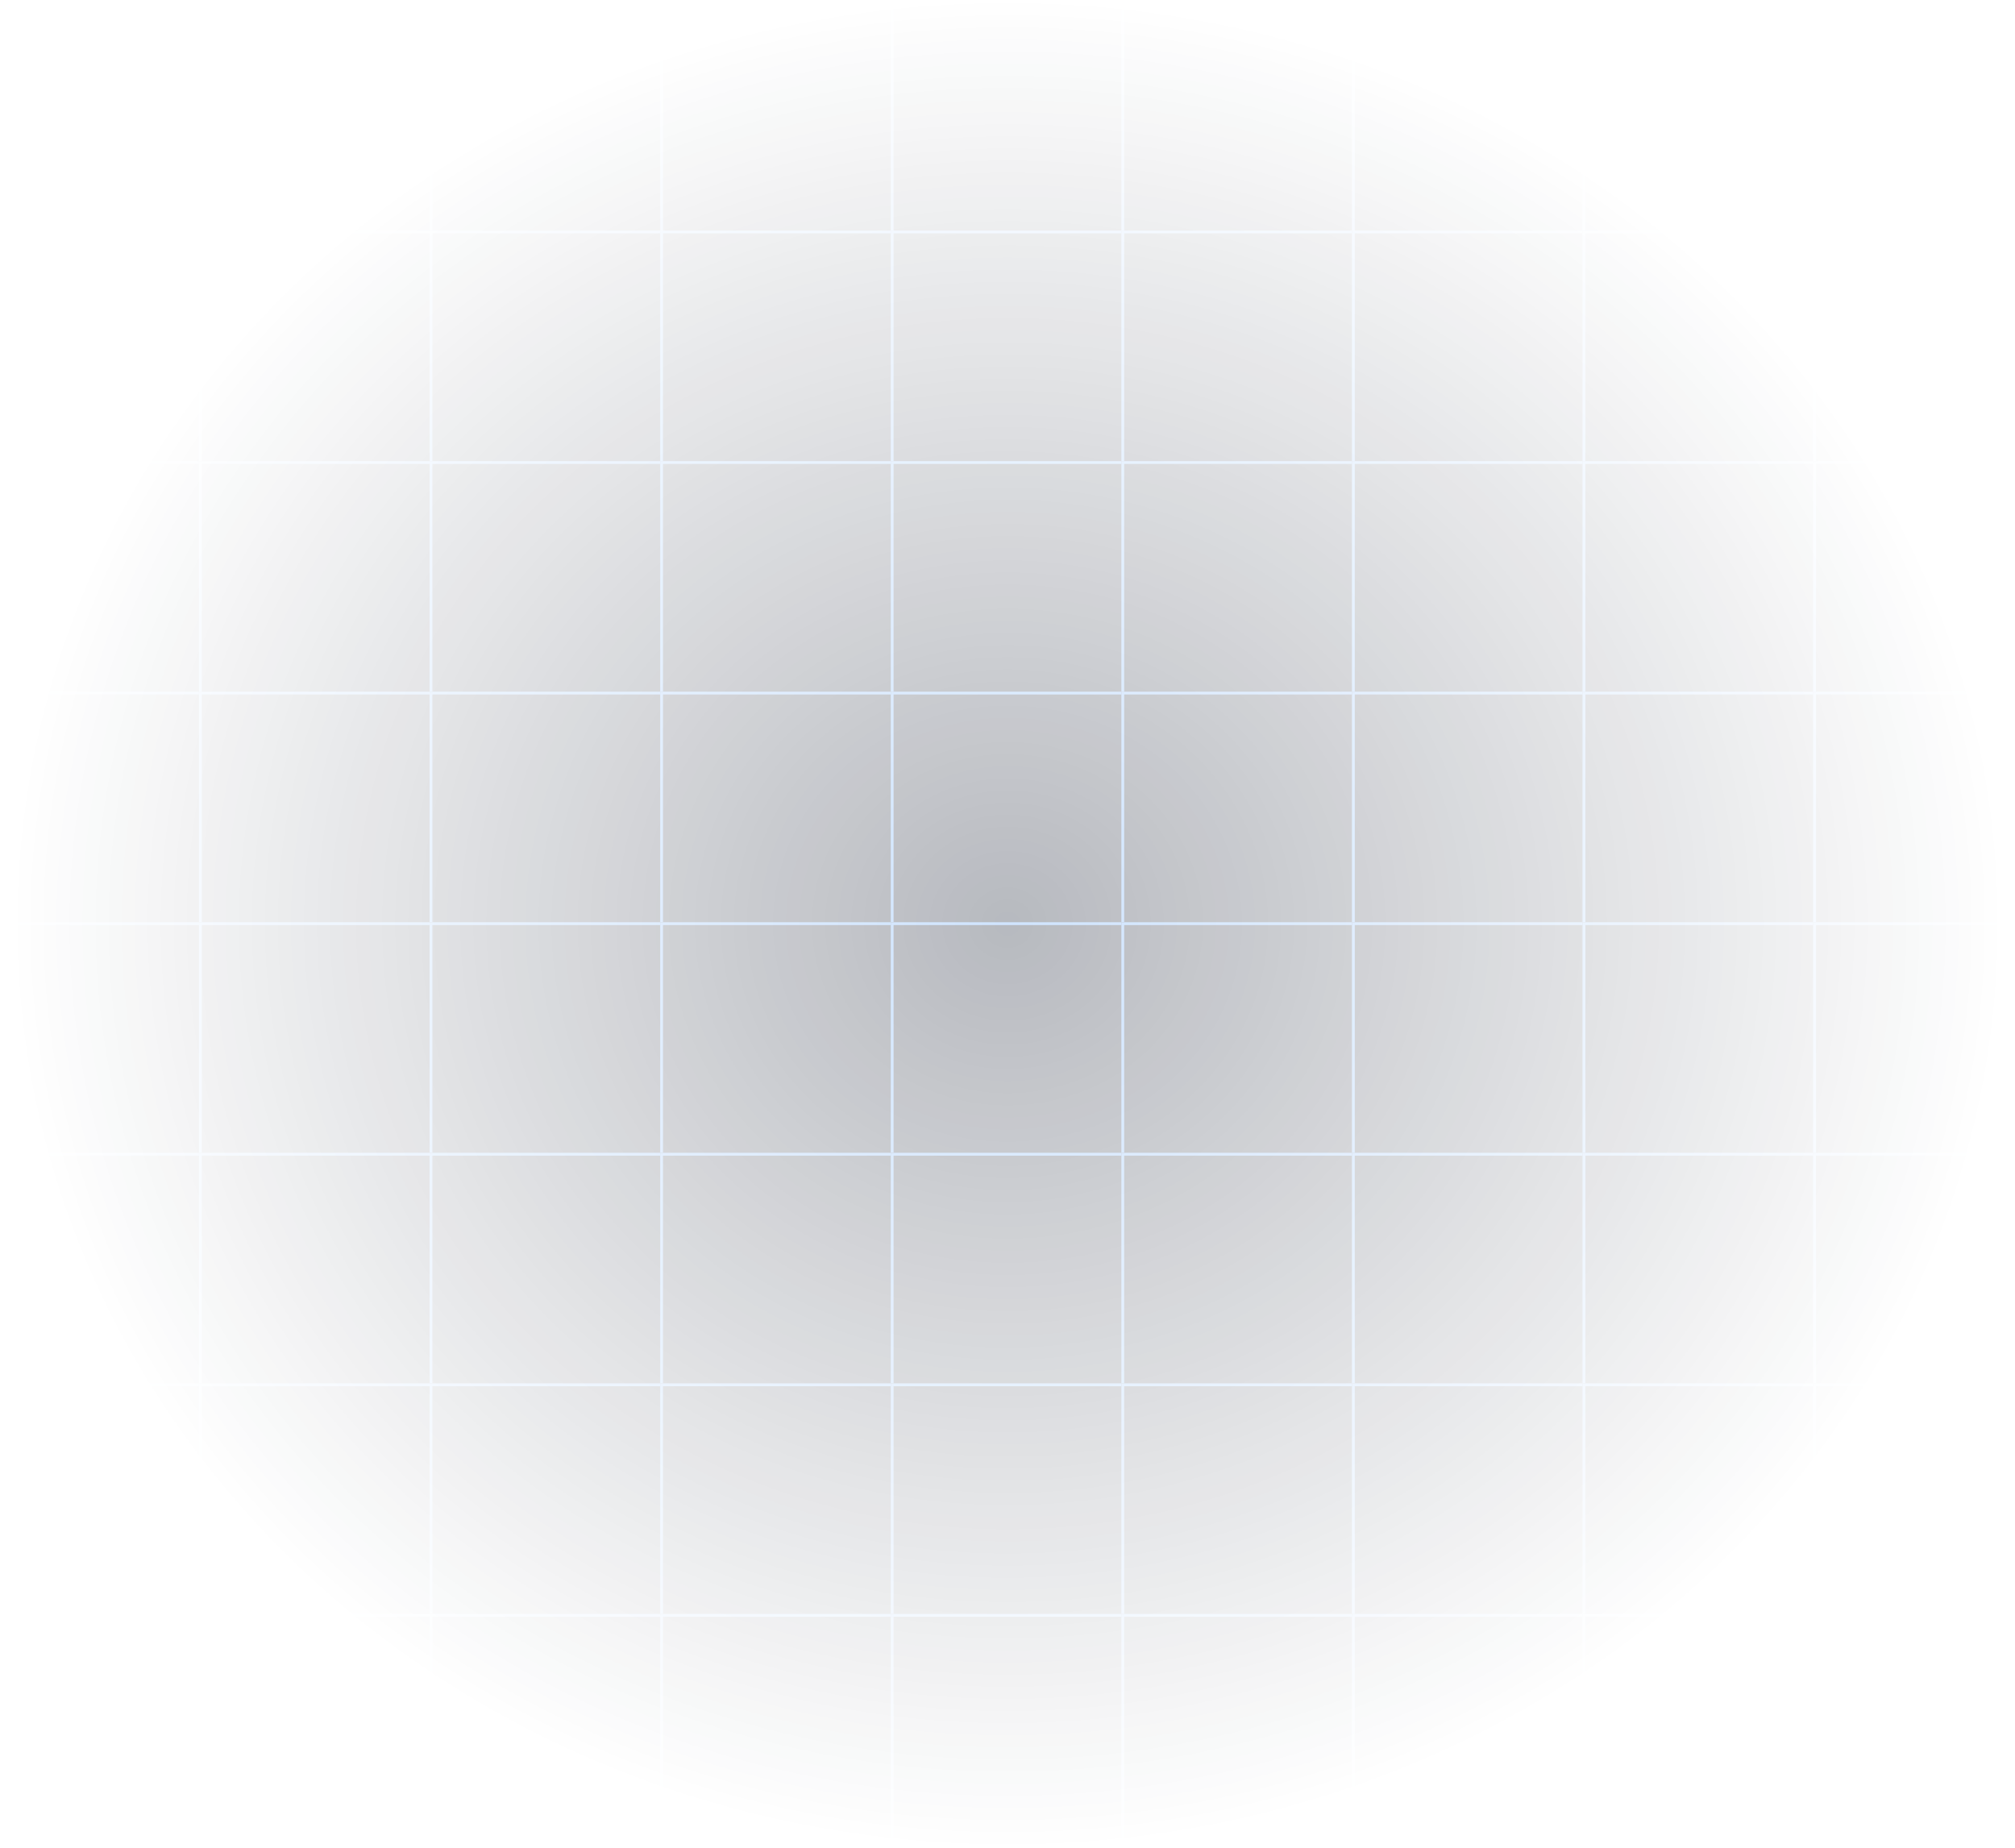
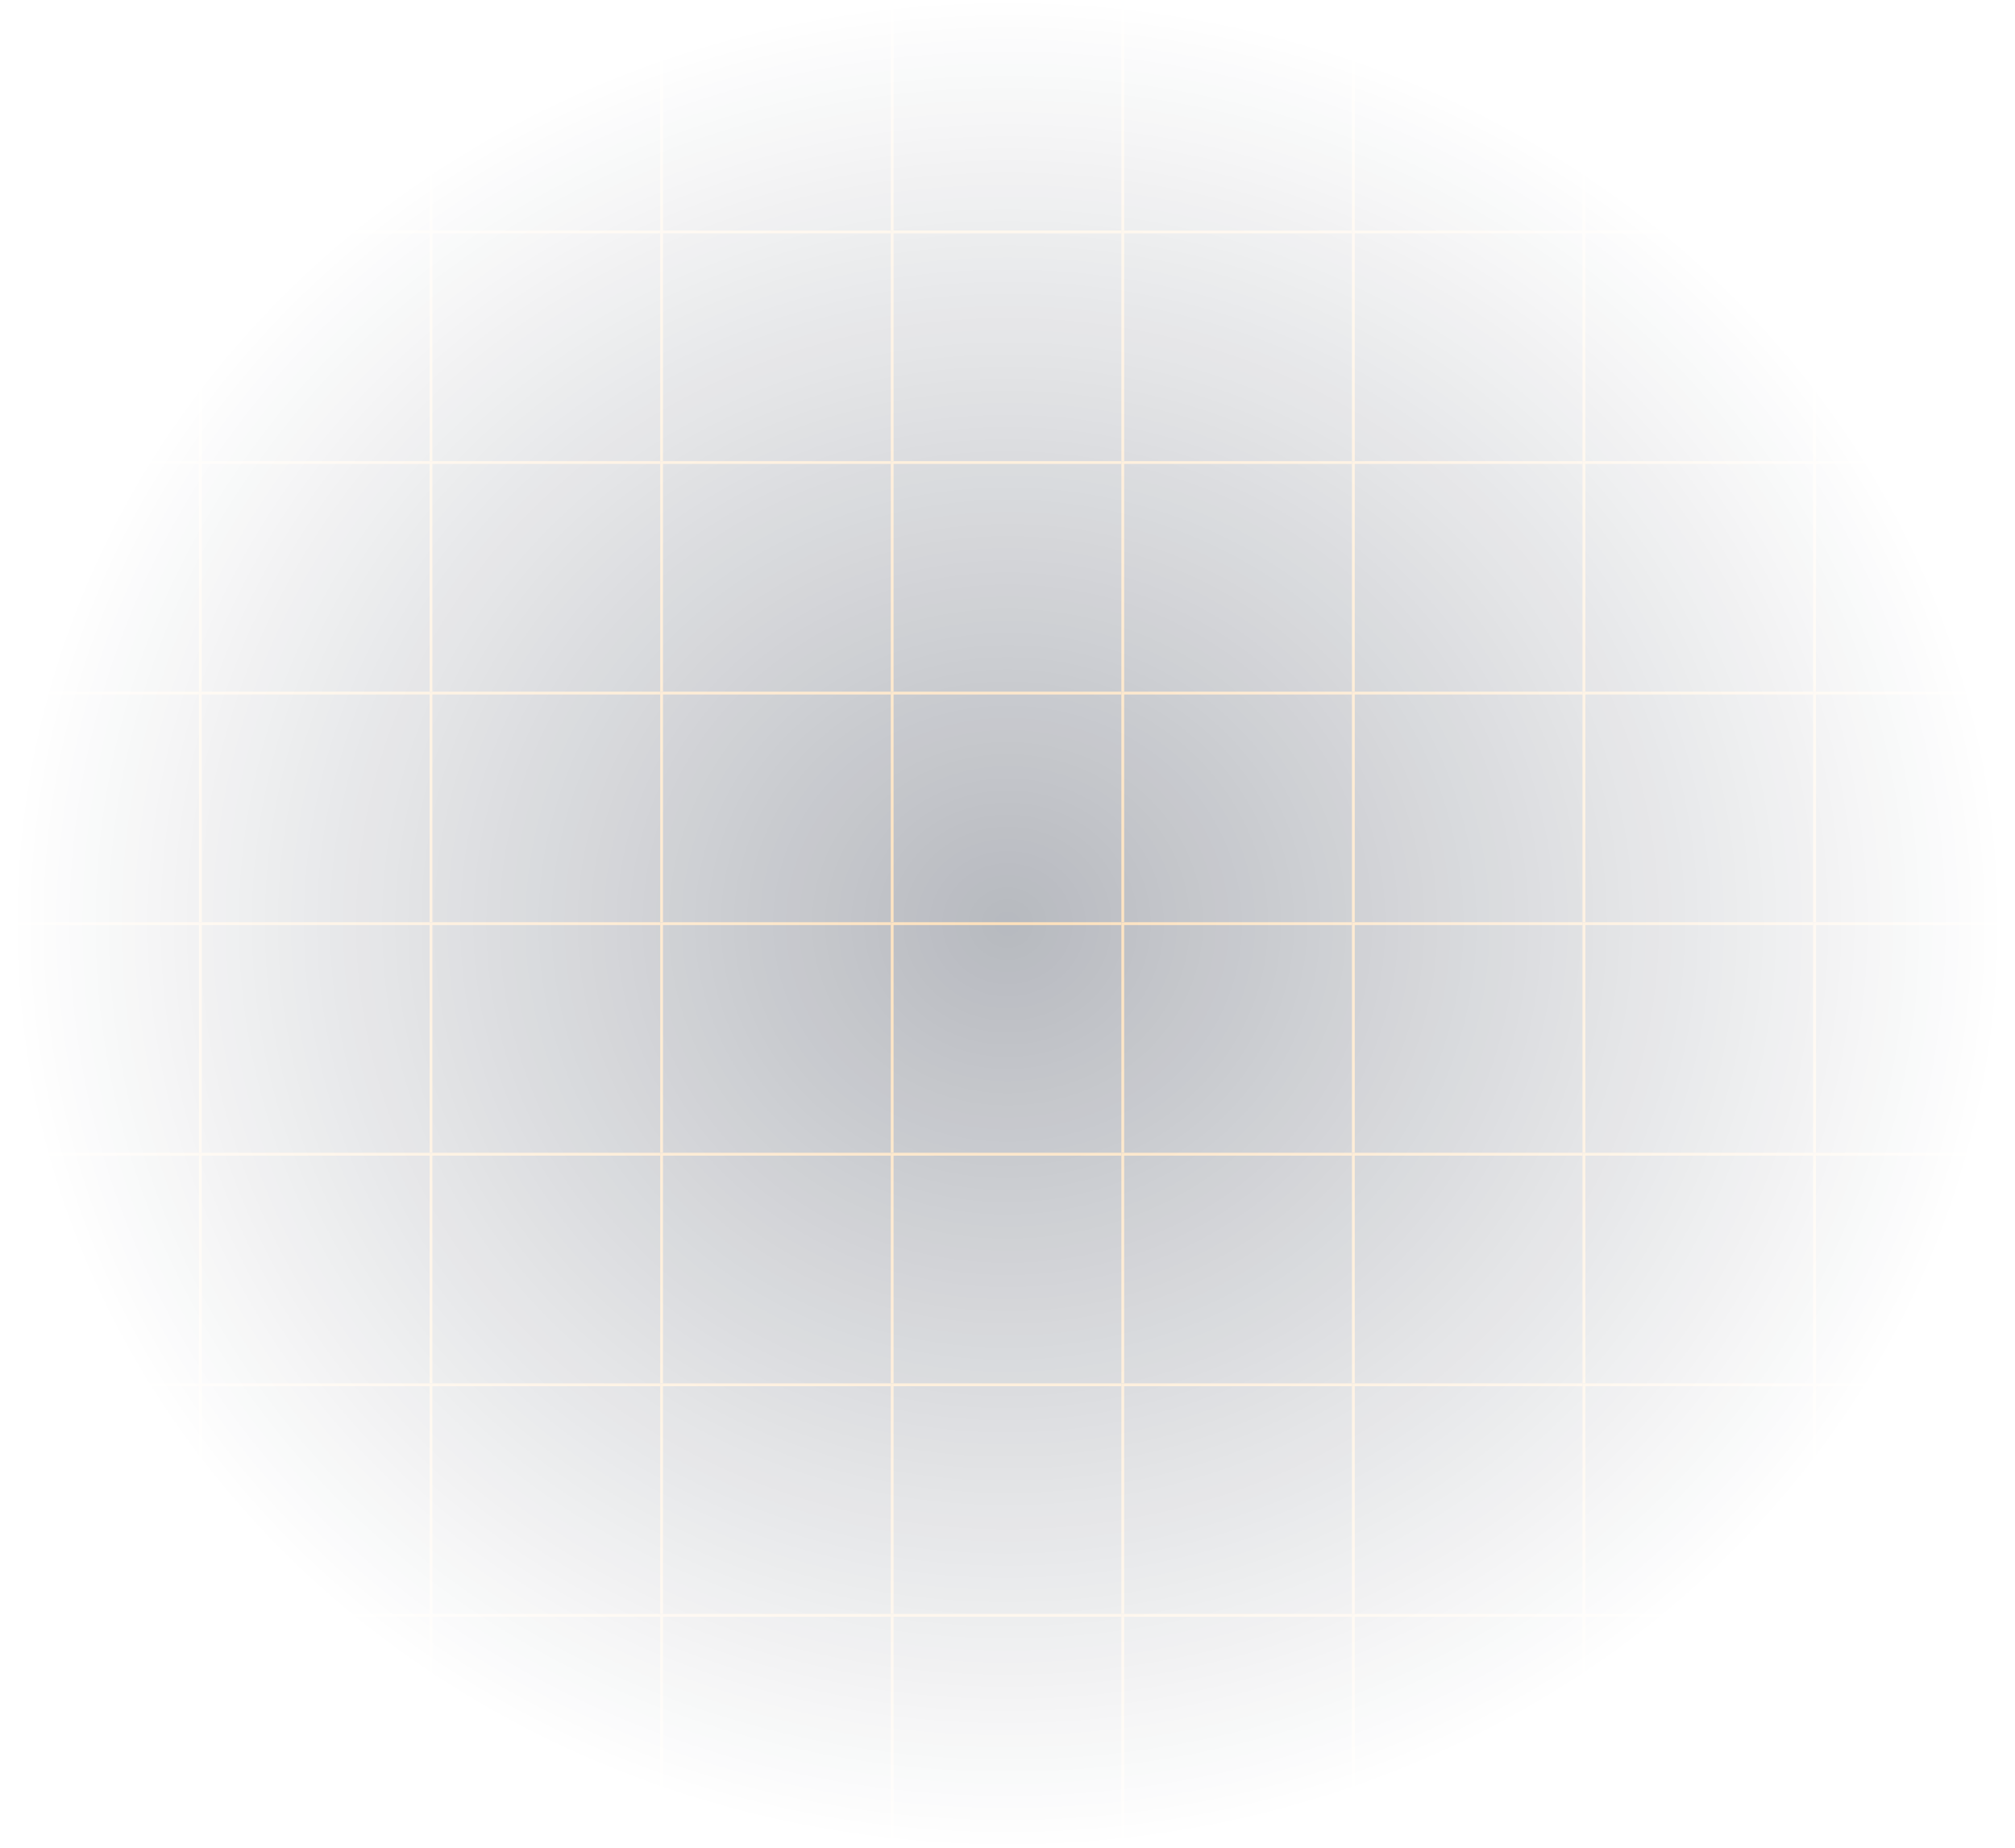
<svg xmlns="http://www.w3.org/2000/svg" width="734" height="673" viewBox="0 0 734 673" fill="none">
  <mask id="mask0_2204_455" style="mask-type:alpha" maskUnits="userSpaceOnUse" x="0" y="0" width="734" height="673">
    <rect x="0.5" width="733" height="673" fill="url(#paint0_radial_2204_455)" />
  </mask>
  <g mask="url(#mask0_2204_455)">
    <rect x="-11.5" width="85" height="85" fill="#0F172A" />
-     <rect x="-11" y="0.5" width="84" height="84" stroke="#60A5FA" strokeOpacity="0.03" />
+     <rect x="-11" y="0.5" width="84" height="84" stroke="#f8991d" strokeOpacity="0.8" filter="url(#glow)" />
    <rect x="72.5" width="85" height="85" fill="#0F172A" />
-     <rect x="73" y="0.5" width="84" height="84" stroke="#60A5FA" strokeOpacity="0.03" />
+     <rect x="73" y="0.5" width="84" height="84" stroke="#f8991d" strokeOpacity="0.8" filter="url(#glow)" />
    <rect x="156.5" width="85" height="85" fill="#0F172A" />
-     <rect x="157" y="0.5" width="84" height="84" stroke="#60A5FA" strokeOpacity="0.03" />
+     <rect x="157" y="0.5" width="84" height="84" stroke="#f8991d" strokeOpacity="0.8" filter="url(#glow)" />
    <rect x="240.5" width="85" height="85" fill="#0F172A" />
-     <rect x="241" y="0.5" width="84" height="84" stroke="#60A5FA" strokeOpacity="0.03" />
+     <rect x="241" y="0.5" width="84" height="84" stroke="#f8991d" strokeOpacity="0.8" filter="url(#glow)" />
    <rect x="324.5" width="85" height="85" fill="#0F172A" />
-     <rect x="325" y="0.5" width="84" height="84" stroke="#60A5FA" strokeOpacity="0.03" />
+     <rect x="325" y="0.5" width="84" height="84" stroke="#f8991d" strokeOpacity="0.8" filter="url(#glow)" />
    <rect x="408.5" width="85" height="85" fill="#0F172A" />
-     <rect x="409" y="0.5" width="84" height="84" stroke="#60A5FA" strokeOpacity="0.03" />
+     <rect x="409" y="0.5" width="84" height="84" stroke="#f8991d" strokeOpacity="0.8" filter="url(#glow)" />
    <rect x="492.5" width="85" height="85" fill="#0F172A" />
-     <rect x="493" y="0.5" width="84" height="84" stroke="#60A5FA" strokeOpacity="0.03" />
+     <rect x="493" y="0.5" width="84" height="84" stroke="#f8991d" strokeOpacity="0.8" filter="url(#glow)" />
    <rect x="576.5" width="85" height="85" fill="#0F172A" />
-     <rect x="577" y="0.5" width="84" height="84" stroke="#60A5FA" strokeOpacity="0.03" />
+     <rect x="577" y="0.5" width="84" height="84" stroke="#f8991d" strokeOpacity="0.8" filter="url(#glow)" />
    <rect x="660.5" width="85" height="85" fill="#0F172A" />
-     <rect x="661" y="0.5" width="84" height="84" stroke="#60A5FA" strokeOpacity="0.03" />
+     <rect x="661" y="0.5" width="84" height="84" stroke="#f8991d" strokeOpacity="0.8" filter="url(#glow)" />
    <rect x="-11.5" y="84" width="85" height="85" fill="#0F172A" />
-     <rect x="-11" y="84.5" width="84" height="84" stroke="#60A5FA" strokeOpacity="0.03" />
+     <rect x="-11" y="84.5" width="84" height="84" stroke="#f8991d" strokeOpacity="0.8" filter="url(#glow)" />
    <rect x="72.5" y="84" width="85" height="85" fill="#0F172A" />
-     <rect x="73" y="84.5" width="84" height="84" stroke="#60A5FA" strokeOpacity="0.03" />
+     <rect x="73" y="84.5" width="84" height="84" stroke="#f8991d" strokeOpacity="0.8" filter="url(#glow)" />
    <rect x="156.5" y="84" width="85" height="85" fill="#0F172A" />
-     <rect x="157" y="84.5" width="84" height="84" stroke="#60A5FA" strokeOpacity="0.03" />
+     <rect x="157" y="84.5" width="84" height="84" stroke="#f8991d" strokeOpacity="0.8" filter="url(#glow)" />
    <rect x="240.5" y="84" width="85" height="85" fill="#0F172A" />
-     <rect x="241" y="84.5" width="84" height="84" stroke="#60A5FA" strokeOpacity="0.03" />
+     <rect x="241" y="84.5" width="84" height="84" stroke="#f8991d" strokeOpacity="0.8" filter="url(#glow)" />
    <rect x="324.5" y="84" width="85" height="85" fill="#0F172A" />
-     <rect x="325" y="84.5" width="84" height="84" stroke="#60A5FA" strokeOpacity="0.03" />
+     <rect x="325" y="84.5" width="84" height="84" stroke="#f8991d" strokeOpacity="0.8" filter="url(#glow)" />
    <rect x="408.5" y="84" width="85" height="85" fill="#0F172A" />
-     <rect x="409" y="84.5" width="84" height="84" stroke="#60A5FA" strokeOpacity="0.03" />
+     <rect x="409" y="84.5" width="84" height="84" stroke="#f8991d" strokeOpacity="0.8" filter="url(#glow)" />
    <rect x="492.5" y="84" width="85" height="85" fill="#0F172A" />
-     <rect x="493" y="84.5" width="84" height="84" stroke="#60A5FA" strokeOpacity="0.03" />
+     <rect x="493" y="84.5" width="84" height="84" stroke="#f8991d" strokeOpacity="0.8" filter="url(#glow)" />
    <rect x="576.5" y="84" width="85" height="85" fill="#0F172A" />
-     <rect x="577" y="84.5" width="84" height="84" stroke="#60A5FA" strokeOpacity="0.03" />
+     <rect x="577" y="84.5" width="84" height="84" stroke="#f8991d" strokeOpacity="0.8" filter="url(#glow)" />
    <rect x="660.5" y="84" width="85" height="85" fill="#0F172A" />
-     <rect x="661" y="84.5" width="84" height="84" stroke="#60A5FA" strokeOpacity="0.03" />
+     <rect x="661" y="84.5" width="84" height="84" stroke="#f8991d" strokeOpacity="0.8" filter="url(#glow)" />
    <rect x="-11.5" y="168" width="85" height="85" fill="#0F172A" />
-     <rect x="-11" y="168.5" width="84" height="84" stroke="#60A5FA" strokeOpacity="0.03" />
+     <rect x="-11" y="168.5" width="84" height="84" stroke="#f8991d" strokeOpacity="0.8" filter="url(#glow)" />
    <rect x="72.5" y="168" width="85" height="85" fill="#0F172A" />
-     <rect x="73" y="168.5" width="84" height="84" stroke="#60A5FA" strokeOpacity="0.03" />
+     <rect x="73" y="168.5" width="84" height="84" stroke="#f8991d" strokeOpacity="0.8" filter="url(#glow)" />
    <rect x="156.5" y="168" width="85" height="85" fill="#0F172A" />
-     <rect x="157" y="168.5" width="84" height="84" stroke="#60A5FA" strokeOpacity="0.03" />
+     <rect x="157" y="168.5" width="84" height="84" stroke="#f8991d" strokeOpacity="0.8" filter="url(#glow)" />
    <rect x="240.5" y="168" width="85" height="85" fill="#0F172A" />
-     <rect x="241" y="168.5" width="84" height="84" stroke="#60A5FA" strokeOpacity="0.03" />
+     <rect x="241" y="168.5" width="84" height="84" stroke="#f8991d" strokeOpacity="0.8" filter="url(#glow)" />
    <rect x="324.5" y="168" width="85" height="85" fill="#0F172A" />
-     <rect x="325" y="168.5" width="84" height="84" stroke="#60A5FA" strokeOpacity="0.03" />
+     <rect x="325" y="168.5" width="84" height="84" stroke="#f8991d" strokeOpacity="0.8" filter="url(#glow)" />
    <rect x="408.5" y="168" width="85" height="85" fill="#0F172A" />
-     <rect x="409" y="168.5" width="84" height="84" stroke="#60A5FA" strokeOpacity="0.03" />
+     <rect x="409" y="168.5" width="84" height="84" stroke="#f8991d" strokeOpacity="0.8" filter="url(#glow)" />
    <rect x="492.5" y="168" width="85" height="85" fill="#0F172A" />
-     <rect x="493" y="168.5" width="84" height="84" stroke="#60A5FA" strokeOpacity="0.03" />
+     <rect x="493" y="168.5" width="84" height="84" stroke="#f8991d" strokeOpacity="0.8" filter="url(#glow)" />
    <rect x="576.5" y="168" width="85" height="85" fill="#0F172A" />
-     <rect x="577" y="168.5" width="84" height="84" stroke="#60A5FA" strokeOpacity="0.03" />
+     <rect x="577" y="168.5" width="84" height="84" stroke="#f8991d" strokeOpacity="0.8" filter="url(#glow)" />
    <rect x="660.5" y="168" width="85" height="85" fill="#0F172A" />
-     <rect x="661" y="168.5" width="84" height="84" stroke="#60A5FA" strokeOpacity="0.03" />
+     <rect x="661" y="168.5" width="84" height="84" stroke="#f8991d" strokeOpacity="0.8" filter="url(#glow)" />
    <rect x="-11.5" y="252" width="85" height="85" fill="#0F172A" />
-     <rect x="-11" y="252.5" width="84" height="84" stroke="#60A5FA" strokeOpacity="0.03" />
+     <rect x="-11" y="252.5" width="84" height="84" stroke="#f8991d" strokeOpacity="0.8" filter="url(#glow)" />
    <rect x="72.5" y="252" width="85" height="85" fill="#0F172A" />
-     <rect x="73" y="252.5" width="84" height="84" stroke="#60A5FA" strokeOpacity="0.03" />
+     <rect x="73" y="252.5" width="84" height="84" stroke="#f8991d" strokeOpacity="0.8" filter="url(#glow)" />
    <rect x="156.5" y="252" width="85" height="85" fill="#0F172A" />
-     <rect x="157" y="252.5" width="84" height="84" stroke="#60A5FA" strokeOpacity="0.03" />
+     <rect x="157" y="252.5" width="84" height="84" stroke="#f8991d" strokeOpacity="0.8" filter="url(#glow)" />
    <rect x="240.5" y="252" width="85" height="85" fill="#0F172A" />
-     <rect x="241" y="252.5" width="84" height="84" stroke="#60A5FA" strokeOpacity="0.03" />
+     <rect x="241" y="252.5" width="84" height="84" stroke="#f8991d" strokeOpacity="0.8" filter="url(#glow)" />
    <rect x="324.5" y="252" width="85" height="85" fill="#0F172A" />
-     <rect x="325" y="252.5" width="84" height="84" stroke="#60A5FA" strokeOpacity="0.03" />
+     <rect x="325" y="252.5" width="84" height="84" stroke="#f8991d" strokeOpacity="0.8" filter="url(#glow)" />
    <rect x="408.5" y="252" width="85" height="85" fill="#0F172A" />
-     <rect x="409" y="252.5" width="84" height="84" stroke="#60A5FA" strokeOpacity="0.03" />
+     <rect x="409" y="252.5" width="84" height="84" stroke="#f8991d" strokeOpacity="0.8" filter="url(#glow)" />
    <rect x="492.5" y="252" width="85" height="85" fill="#0F172A" />
-     <rect x="493" y="252.5" width="84" height="84" stroke="#60A5FA" strokeOpacity="0.03" />
+     <rect x="493" y="252.5" width="84" height="84" stroke="#f8991d" strokeOpacity="0.8" filter="url(#glow)" />
    <rect x="576.5" y="252" width="85" height="85" fill="#0F172A" />
-     <rect x="577" y="252.5" width="84" height="84" stroke="#60A5FA" strokeOpacity="0.03" />
+     <rect x="577" y="252.5" width="84" height="84" stroke="#f8991d" strokeOpacity="0.8" filter="url(#glow)" />
    <rect x="660.5" y="252" width="85" height="85" fill="#0F172A" />
-     <rect x="661" y="252.5" width="84" height="84" stroke="#60A5FA" strokeOpacity="0.03" />
+     <rect x="661" y="252.5" width="84" height="84" stroke="#f8991d" strokeOpacity="0.8" filter="url(#glow)" />
    <rect x="-11.5" y="336" width="85" height="85" fill="#0F172A" />
-     <rect x="-11" y="336.5" width="84" height="84" stroke="#60A5FA" strokeOpacity="0.03" />
+     <rect x="-11" y="336.5" width="84" height="84" stroke="#f8991d" strokeOpacity="0.8" filter="url(#glow)" />
    <rect x="72.5" y="336" width="85" height="85" fill="#0F172A" />
-     <rect x="73" y="336.5" width="84" height="84" stroke="#60A5FA" strokeOpacity="0.03" />
+     <rect x="73" y="336.5" width="84" height="84" stroke="#f8991d" strokeOpacity="0.8" filter="url(#glow)" />
    <rect x="156.5" y="336" width="85" height="85" fill="#0F172A" />
-     <rect x="157" y="336.5" width="84" height="84" stroke="#60A5FA" strokeOpacity="0.03" />
+     <rect x="157" y="336.5" width="84" height="84" stroke="#f8991d" strokeOpacity="0.8" filter="url(#glow)" />
    <rect x="240.5" y="336" width="85" height="85" fill="#0F172A" />
-     <rect x="241" y="336.5" width="84" height="84" stroke="#60A5FA" strokeOpacity="0.03" />
+     <rect x="241" y="336.5" width="84" height="84" stroke="#f8991d" strokeOpacity="0.8" filter="url(#glow)" />
    <rect x="324.5" y="336" width="85" height="85" fill="#0F172A" />
-     <rect x="325" y="336.5" width="84" height="84" stroke="#60A5FA" strokeOpacity="0.03" />
+     <rect x="325" y="336.5" width="84" height="84" stroke="#f8991d" strokeOpacity="0.8" filter="url(#glow)" />
    <rect x="408.5" y="336" width="85" height="85" fill="#0F172A" />
-     <rect x="409" y="336.5" width="84" height="84" stroke="#60A5FA" strokeOpacity="0.03" />
+     <rect x="409" y="336.5" width="84" height="84" stroke="#f8991d" strokeOpacity="0.8" filter="url(#glow)" />
    <rect x="492.5" y="336" width="85" height="85" fill="#0F172A" />
-     <rect x="493" y="336.5" width="84" height="84" stroke="#60A5FA" strokeOpacity="0.03" />
+     <rect x="493" y="336.5" width="84" height="84" stroke="#f8991d" strokeOpacity="0.8" filter="url(#glow)" />
    <rect x="576.5" y="336" width="85" height="85" fill="#0F172A" />
-     <rect x="577" y="336.5" width="84" height="84" stroke="#60A5FA" strokeOpacity="0.03" />
+     <rect x="577" y="336.5" width="84" height="84" stroke="#f8991d" strokeOpacity="0.8" filter="url(#glow)" />
    <rect x="660.5" y="336" width="85" height="85" fill="#0F172A" />
-     <rect x="661" y="336.5" width="84" height="84" stroke="#60A5FA" strokeOpacity="0.03" />
+     <rect x="661" y="336.5" width="84" height="84" stroke="#f8991d" strokeOpacity="0.8" filter="url(#glow)" />
    <rect x="-11.5" y="420" width="85" height="85" fill="#0F172A" />
-     <rect x="-11" y="420.5" width="84" height="84" stroke="#60A5FA" strokeOpacity="0.03" />
+     <rect x="-11" y="420.5" width="84" height="84" stroke="#f8991d" strokeOpacity="0.8" filter="url(#glow)" />
    <rect x="72.5" y="420" width="85" height="85" fill="#0F172A" />
-     <rect x="73" y="420.5" width="84" height="84" stroke="#60A5FA" strokeOpacity="0.03" />
+     <rect x="73" y="420.5" width="84" height="84" stroke="#f8991d" strokeOpacity="0.8" filter="url(#glow)" />
    <rect x="156.5" y="420" width="85" height="85" fill="#0F172A" />
-     <rect x="157" y="420.5" width="84" height="84" stroke="#60A5FA" strokeOpacity="0.03" />
+     <rect x="157" y="420.5" width="84" height="84" stroke="#f8991d" strokeOpacity="0.8" filter="url(#glow)" />
    <rect x="240.5" y="420" width="85" height="85" fill="#0F172A" />
-     <rect x="241" y="420.5" width="84" height="84" stroke="#60A5FA" strokeOpacity="0.03" />
+     <rect x="241" y="420.5" width="84" height="84" stroke="#f8991d" strokeOpacity="0.8" filter="url(#glow)" />
    <rect x="324.5" y="420" width="85" height="85" fill="#0F172A" />
-     <rect x="325" y="420.5" width="84" height="84" stroke="#60A5FA" strokeOpacity="0.03" />
+     <rect x="325" y="420.5" width="84" height="84" stroke="#f8991d" strokeOpacity="0.8" filter="url(#glow)" />
    <rect x="408.5" y="420" width="85" height="85" fill="#0F172A" />
-     <rect x="409" y="420.5" width="84" height="84" stroke="#60A5FA" strokeOpacity="0.03" />
+     <rect x="409" y="420.5" width="84" height="84" stroke="#f8991d" strokeOpacity="0.8" filter="url(#glow)" />
    <rect x="492.5" y="420" width="85" height="85" fill="#0F172A" />
-     <rect x="493" y="420.5" width="84" height="84" stroke="#60A5FA" strokeOpacity="0.03" />
+     <rect x="493" y="420.5" width="84" height="84" stroke="#f8991d" strokeOpacity="0.8" filter="url(#glow)" />
    <rect x="576.5" y="420" width="85" height="85" fill="#0F172A" />
-     <rect x="577" y="420.5" width="84" height="84" stroke="#60A5FA" strokeOpacity="0.03" />
+     <rect x="577" y="420.5" width="84" height="84" stroke="#f8991d" strokeOpacity="0.8" filter="url(#glow)" />
    <rect x="660.5" y="420" width="85" height="85" fill="#0F172A" />
-     <rect x="661" y="420.5" width="84" height="84" stroke="#60A5FA" strokeOpacity="0.03" />
+     <rect x="661" y="420.5" width="84" height="84" stroke="#f8991d" strokeOpacity="0.8" filter="url(#glow)" />
    <rect x="-11.5" y="504" width="85" height="85" fill="#0F172A" />
-     <rect x="-11" y="504.5" width="84" height="84" stroke="#60A5FA" strokeOpacity="0.03" />
+     <rect x="-11" y="504.5" width="84" height="84" stroke="#f8991d" strokeOpacity="0.8" filter="url(#glow)" />
    <rect x="72.5" y="504" width="85" height="85" fill="#0F172A" />
-     <rect x="73" y="504.5" width="84" height="84" stroke="#60A5FA" strokeOpacity="0.03" />
+     <rect x="73" y="504.5" width="84" height="84" stroke="#f8991d" strokeOpacity="0.8" filter="url(#glow)" />
    <rect x="156.5" y="504" width="85" height="85" fill="#0F172A" />
-     <rect x="157" y="504.5" width="84" height="84" stroke="#60A5FA" strokeOpacity="0.03" />
+     <rect x="157" y="504.5" width="84" height="84" stroke="#f8991d" strokeOpacity="0.8" filter="url(#glow)" />
    <rect x="240.5" y="504" width="85" height="85" fill="#0F172A" />
-     <rect x="241" y="504.5" width="84" height="84" stroke="#60A5FA" strokeOpacity="0.03" />
+     <rect x="241" y="504.5" width="84" height="84" stroke="#f8991d" strokeOpacity="0.8" filter="url(#glow)" />
    <rect x="324.5" y="504" width="85" height="85" fill="#0F172A" />
-     <rect x="325" y="504.5" width="84" height="84" stroke="#60A5FA" strokeOpacity="0.03" />
+     <rect x="325" y="504.5" width="84" height="84" stroke="#f8991d" strokeOpacity="0.8" filter="url(#glow)" />
    <rect x="408.5" y="504" width="85" height="85" fill="#0F172A" />
-     <rect x="409" y="504.5" width="84" height="84" stroke="#60A5FA" strokeOpacity="0.03" />
+     <rect x="409" y="504.5" width="84" height="84" stroke="#f8991d" strokeOpacity="0.8" filter="url(#glow)" />
    <rect x="492.5" y="504" width="85" height="85" fill="#0F172A" />
-     <rect x="493" y="504.5" width="84" height="84" stroke="#60A5FA" strokeOpacity="0.03" />
+     <rect x="493" y="504.5" width="84" height="84" stroke="#f8991d" strokeOpacity="0.8" filter="url(#glow)" />
    <rect x="576.5" y="504" width="85" height="85" fill="#0F172A" />
-     <rect x="577" y="504.5" width="84" height="84" stroke="#60A5FA" strokeOpacity="0.03" />
+     <rect x="577" y="504.5" width="84" height="84" stroke="#f8991d" strokeOpacity="0.8" filter="url(#glow)" />
    <rect x="660.5" y="504" width="85" height="85" fill="#0F172A" />
-     <rect x="661" y="504.5" width="84" height="84" stroke="#60A5FA" strokeOpacity="0.03" />
+     <rect x="661" y="504.5" width="84" height="84" stroke="#f8991d" strokeOpacity="0.8" filter="url(#glow)" />
    <rect x="-11.5" y="588" width="85" height="85" fill="#0F172A" />
-     <rect x="-11" y="588.5" width="84" height="84" stroke="#60A5FA" strokeOpacity="0.03" />
+     <rect x="-11" y="588.5" width="84" height="84" stroke="#f8991d" strokeOpacity="0.8" filter="url(#glow)" />
    <rect x="72.5" y="588" width="85" height="85" fill="#0F172A" />
-     <rect x="73" y="588.5" width="84" height="84" stroke="#60A5FA" strokeOpacity="0.03" />
+     <rect x="73" y="588.5" width="84" height="84" stroke="#f8991d" strokeOpacity="0.8" filter="url(#glow)" />
    <rect x="156.5" y="588" width="85" height="85" fill="#0F172A" />
-     <rect x="157" y="588.5" width="84" height="84" stroke="#60A5FA" strokeOpacity="0.03" />
+     <rect x="157" y="588.5" width="84" height="84" stroke="#f8991d" strokeOpacity="0.8" filter="url(#glow)" />
    <rect x="240.5" y="588" width="85" height="85" fill="#0F172A" />
-     <rect x="241" y="588.5" width="84" height="84" stroke="#60A5FA" strokeOpacity="0.03" />
+     <rect x="241" y="588.5" width="84" height="84" stroke="#f8991d" strokeOpacity="0.8" filter="url(#glow)" />
    <rect x="324.5" y="588" width="85" height="85" fill="#0F172A" />
-     <rect x="325" y="588.5" width="84" height="84" stroke="#60A5FA" strokeOpacity="0.03" />
+     <rect x="325" y="588.5" width="84" height="84" stroke="#f8991d" strokeOpacity="0.8" filter="url(#glow)" />
    <rect x="408.5" y="588" width="85" height="85" fill="#0F172A" />
-     <rect x="409" y="588.5" width="84" height="84" stroke="#60A5FA" strokeOpacity="0.03" />
+     <rect x="409" y="588.5" width="84" height="84" stroke="#f8991d" strokeOpacity="0.8" filter="url(#glow)" />
    <rect x="492.5" y="588" width="85" height="85" fill="#0F172A" />
-     <rect x="493" y="588.5" width="84" height="84" stroke="#60A5FA" strokeOpacity="0.03" />
+     <rect x="493" y="588.5" width="84" height="84" stroke="#f8991d" strokeOpacity="0.8" filter="url(#glow)" />
    <rect x="576.5" y="588" width="85" height="85" fill="#0F172A" />
-     <rect x="577" y="588.5" width="84" height="84" stroke="#60A5FA" strokeOpacity="0.03" />
+     <rect x="577" y="588.5" width="84" height="84" stroke="#f8991d" strokeOpacity="0.8" filter="url(#glow)" />
    <rect x="660.5" y="588" width="85" height="85" fill="#0F172A" />
-     <rect x="661" y="588.5" width="84" height="84" stroke="#60A5FA" strokeOpacity="0.03" />
+     <rect x="661" y="588.5" width="84" height="84" stroke="#f8991d" strokeOpacity="0.8" filter="url(#glow)" />
  </g>
  <defs>
    <radialGradient id="paint0_radial_2204_455" cx="0" cy="0" r="1" gradientUnits="userSpaceOnUse" gradientTransform="translate(367 336.5) rotate(90) scale(336.5 366.5)">
      <stop stop-color="#60A5FA" stop-opacity="0.3" />
      <stop offset="1" stop-color="white" stop-opacity="0" />
    </radialGradient>
  </defs>
</svg>
